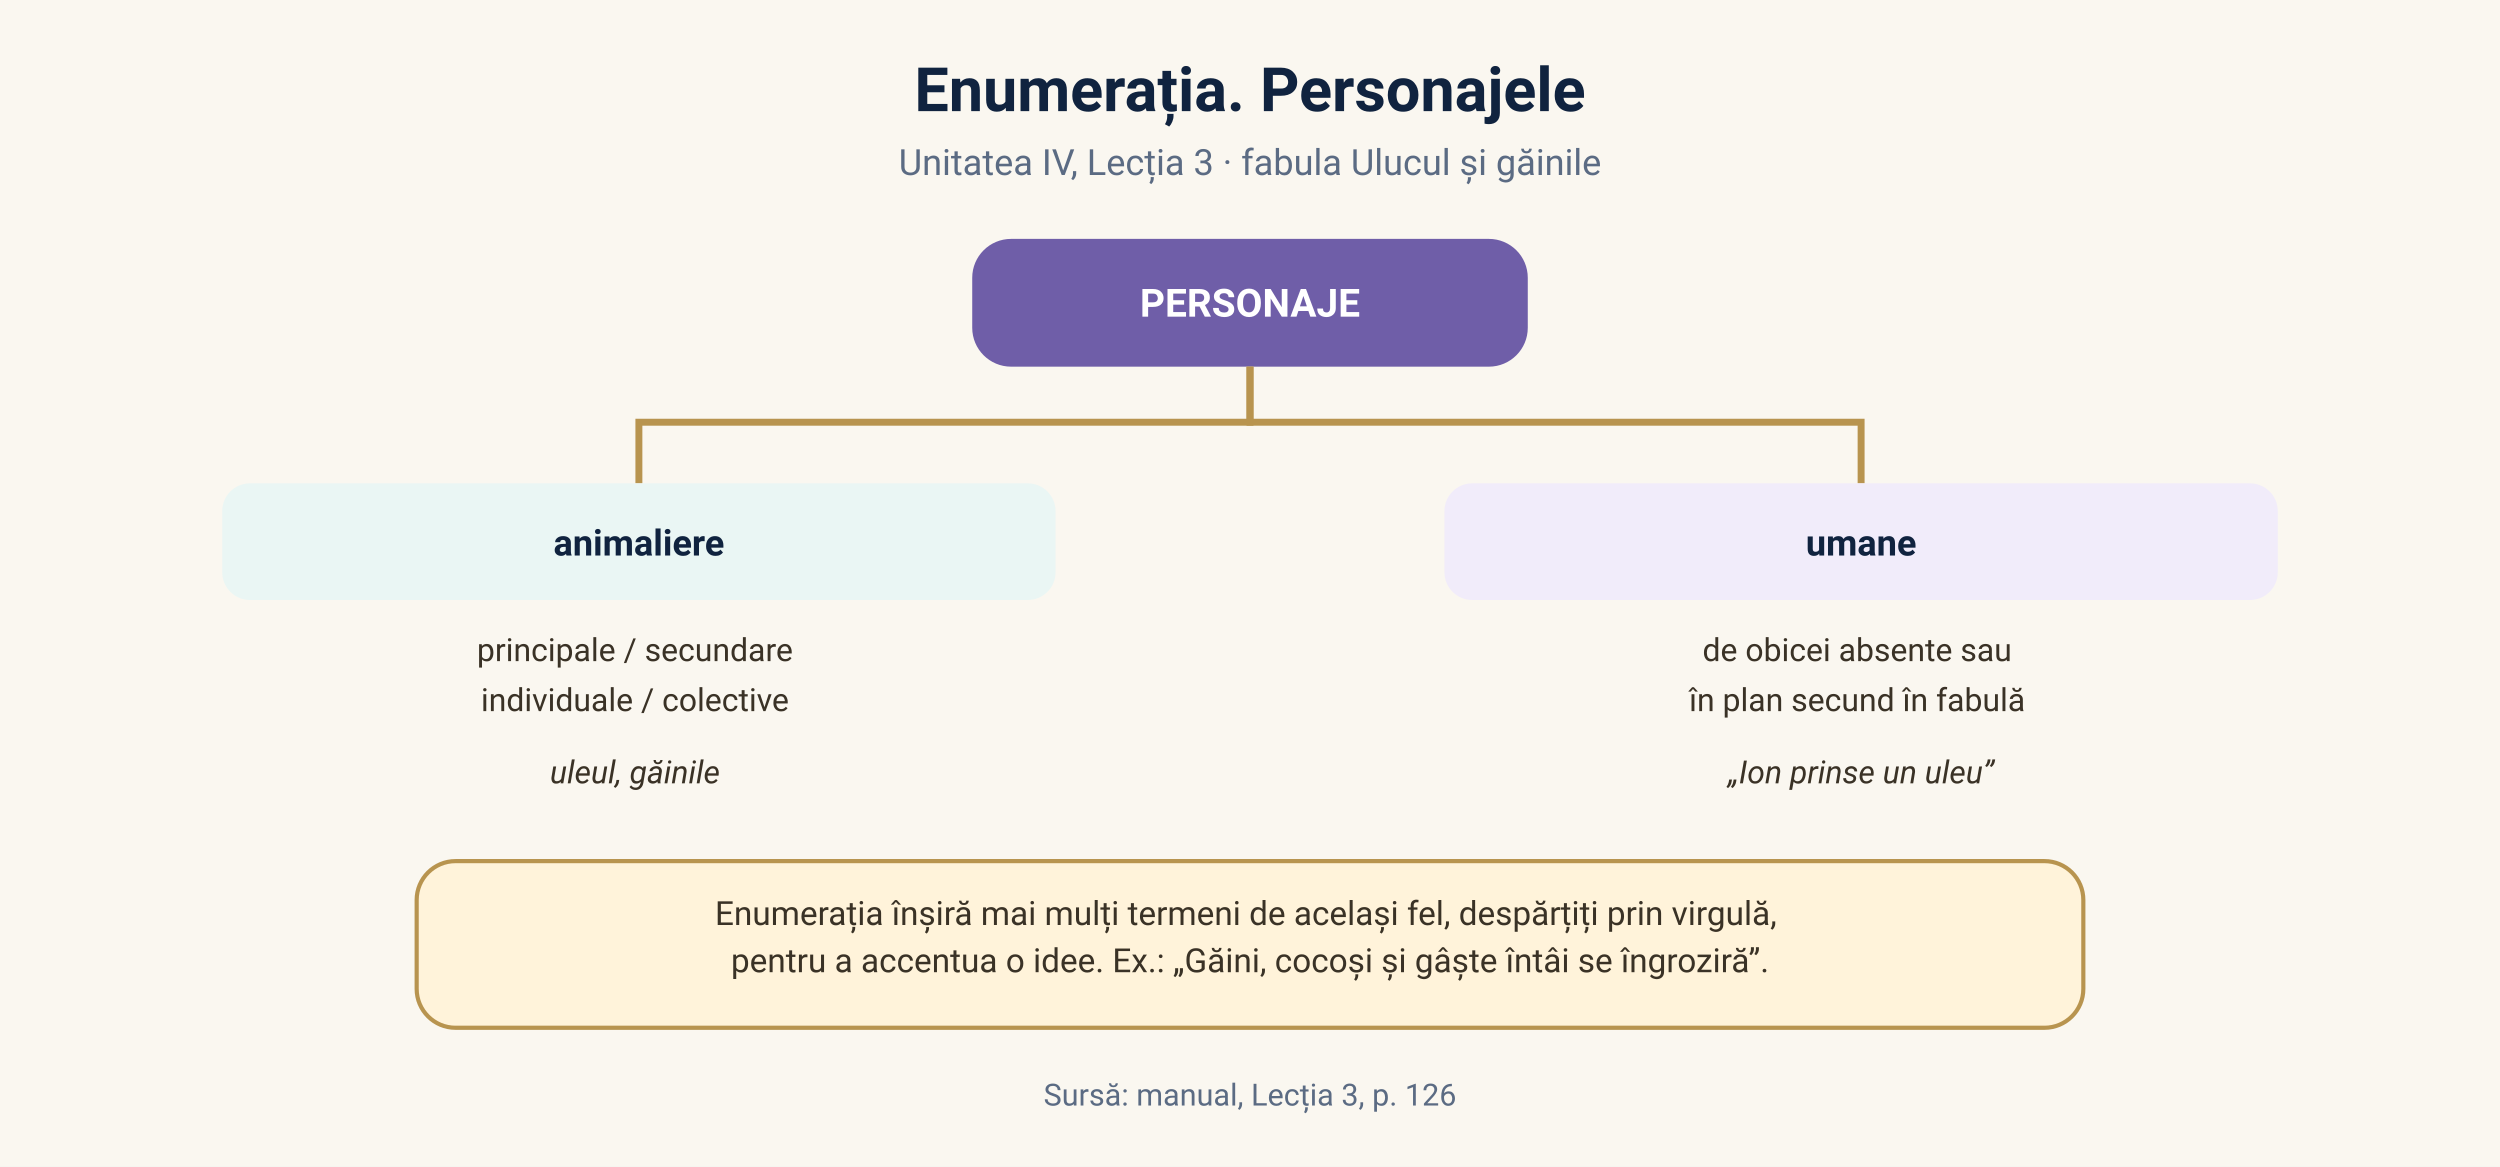
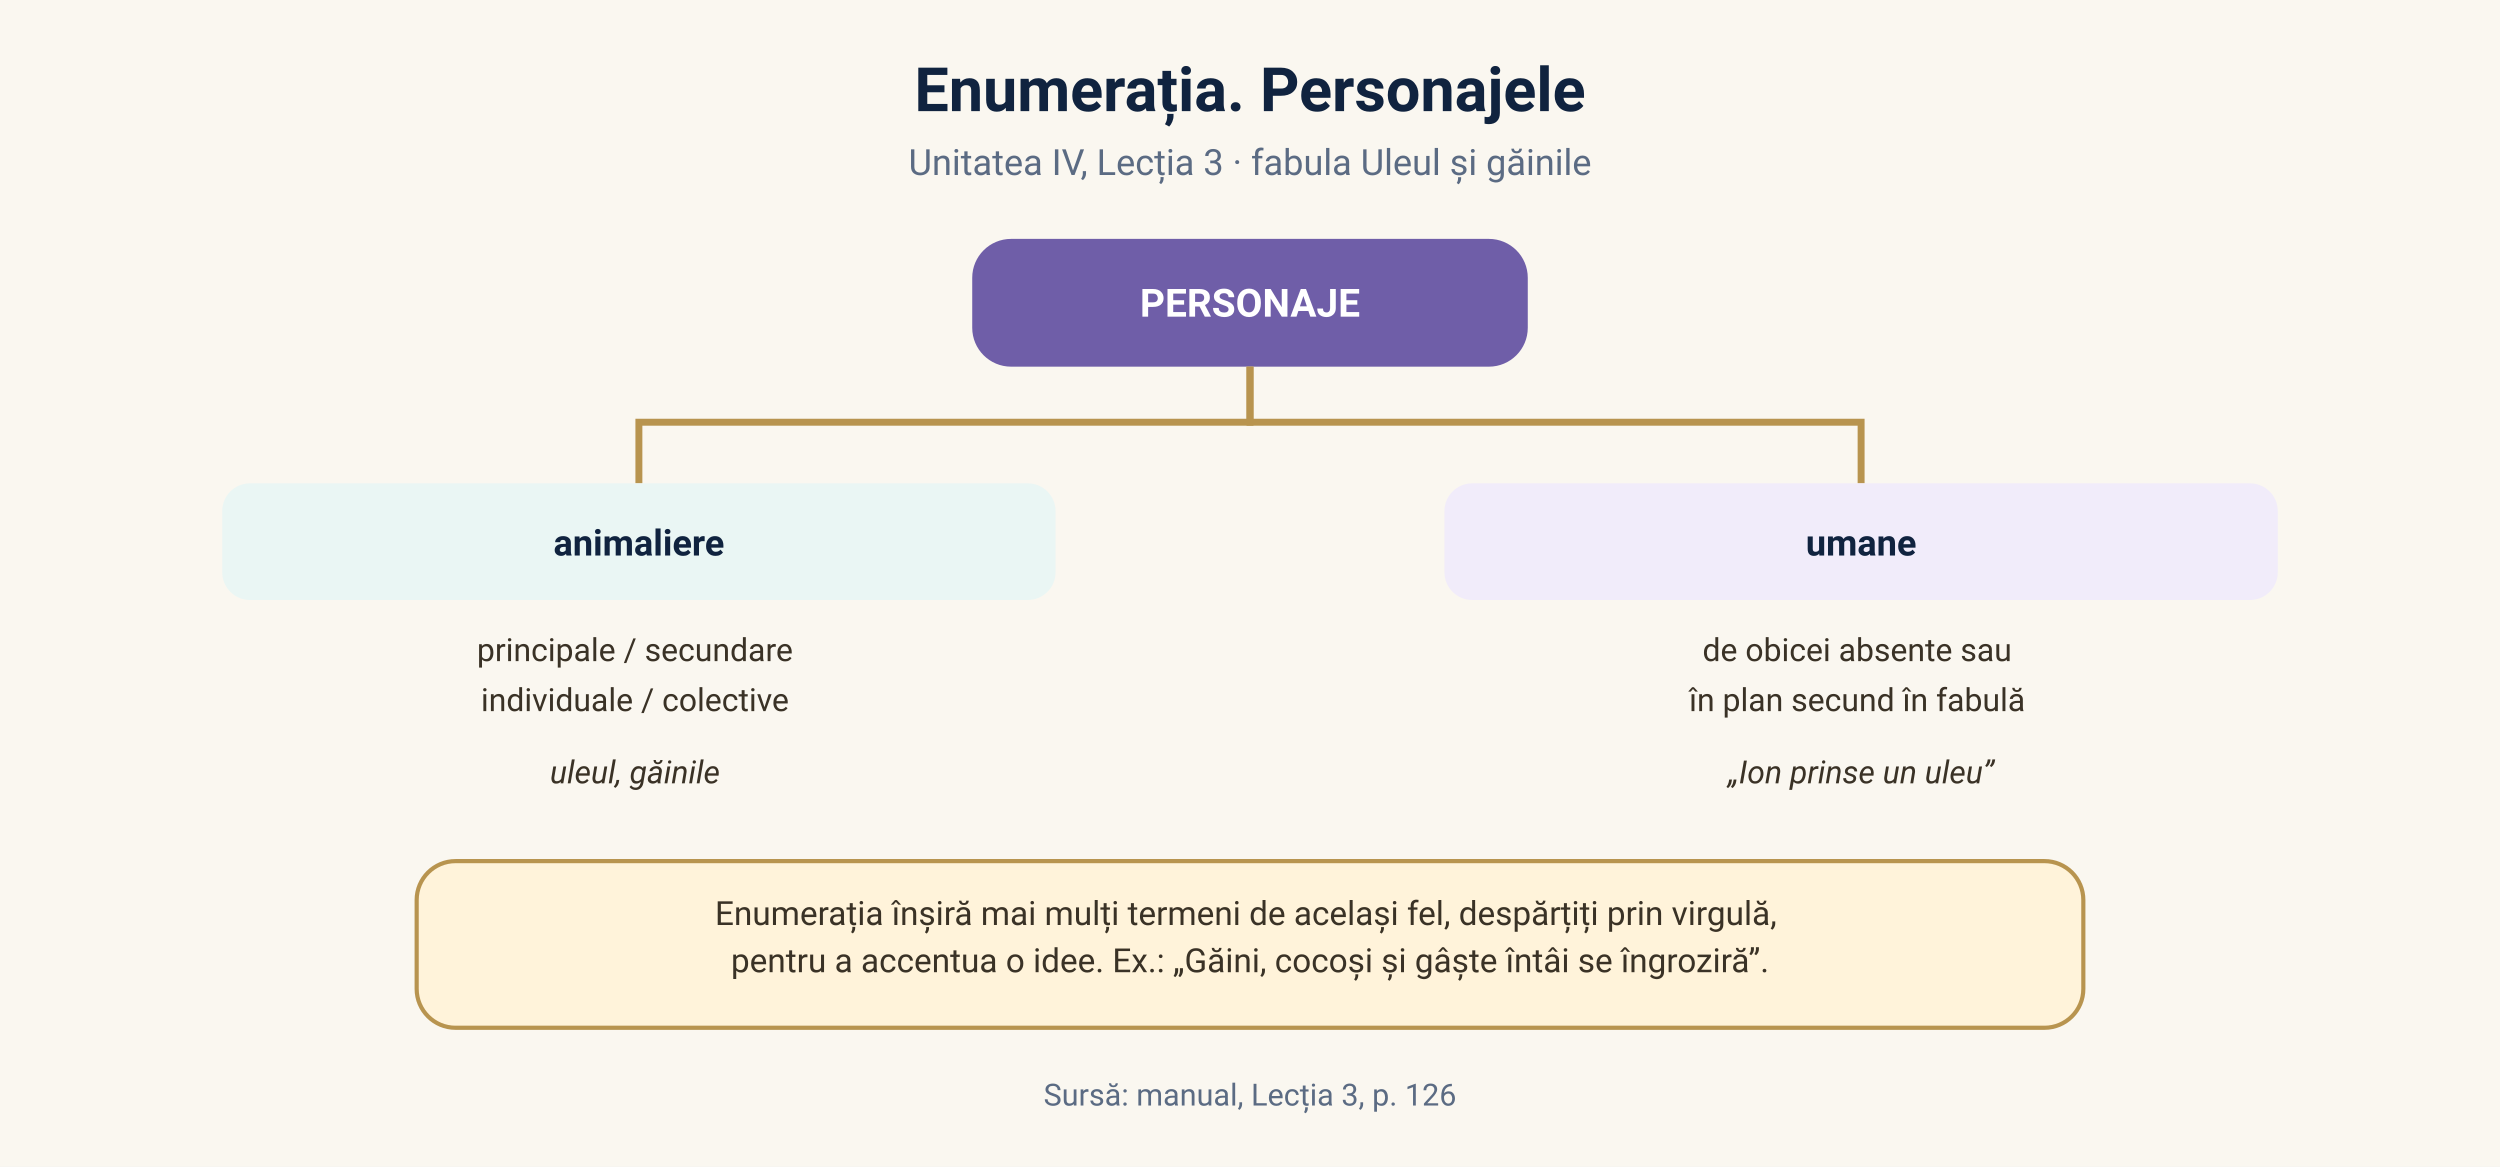
<svg xmlns="http://www.w3.org/2000/svg" viewBox="0 0 900 420" font-family="'Segoe UI', 'Plus Jakarta Sans', -apple-system, Roboto, sans-serif">
  <rect width="900" height="420" fill="#faf7f0" />
  <text x="450" y="40" text-anchor="middle" font-size="22" font-weight="700" fill="#10233f">Enumerația. Personajele</text>
-   <text x="450" y="63" text-anchor="middle" font-size="13" fill="#5b6b83">Unitatea IV, Lecția 3 · fabula Ulucul și găinile</text>
+   <text x="450" y="63" text-anchor="middle" font-size="13" fill="#5b6b83">Unitatea IV, Lecția 3 · fabula Uleul și găinile</text>
  <rect x="350" y="86" width="200" height="46" rx="14" fill="#6f5ea8" />
  <text x="450" y="114" text-anchor="middle" font-size="14" font-weight="700" fill="#ffffff">PERSONAJE</text>
  <path d="M 450 132 L 450 152 L 230 152 L 230 174" stroke="#b8944f" stroke-width="2.5" fill="none" />
  <path d="M 450 132 L 450 152 L 670 152 L 670 174" stroke="#b8944f" stroke-width="2.5" fill="none" />
  <rect x="80" y="174" width="300" height="42" rx="10" fill="#eaf6f4" />
  <text x="230" y="200" text-anchor="middle" font-size="13" font-weight="700" fill="#10233f">animaliere</text>
  <rect x="520" y="174" width="300" height="42" rx="10" fill="#f1ecfa" />
  <text x="670" y="200" text-anchor="middle" font-size="13" font-weight="700" fill="#10233f">umane</text>
  <text font-size="11.5" fill="#3a3226" text-anchor="middle">
    <tspan x="230" y="238">principale / secundare</tspan>
    <tspan x="230" y="256">individuale / colective</tspan>
    <tspan x="230" y="282" font-style="italic">uleul, găinile</tspan>
    <tspan x="670" y="238">de obicei absente sau</tspan>
    <tspan x="670" y="256">în plan secund în fabulă</tspan>
    <tspan x="670" y="282" font-style="italic">„Ion prinse un uleu”</tspan>
  </text>
  <rect x="150" y="310" width="600" height="60" rx="14" fill="#fff3da" stroke="#b8944f" stroke-width="1.5" />
  <text font-size="12" fill="#3a3226" text-anchor="middle">
    <tspan x="450" y="333">Enumerația înșiră mai mulți termeni de același fel, despărțiți prin virgulă,</tspan>
    <tspan x="450" y="350">pentru a accentua o idee. Ex.: „Găini, cocoși și gâște întâi se îngroziră”.</tspan>
  </text>
  <text x="450" y="398" text-anchor="middle" font-size="11" fill="#5b6b83">Sursă: manual, Lecția 3, p. 126</text>
</svg>
